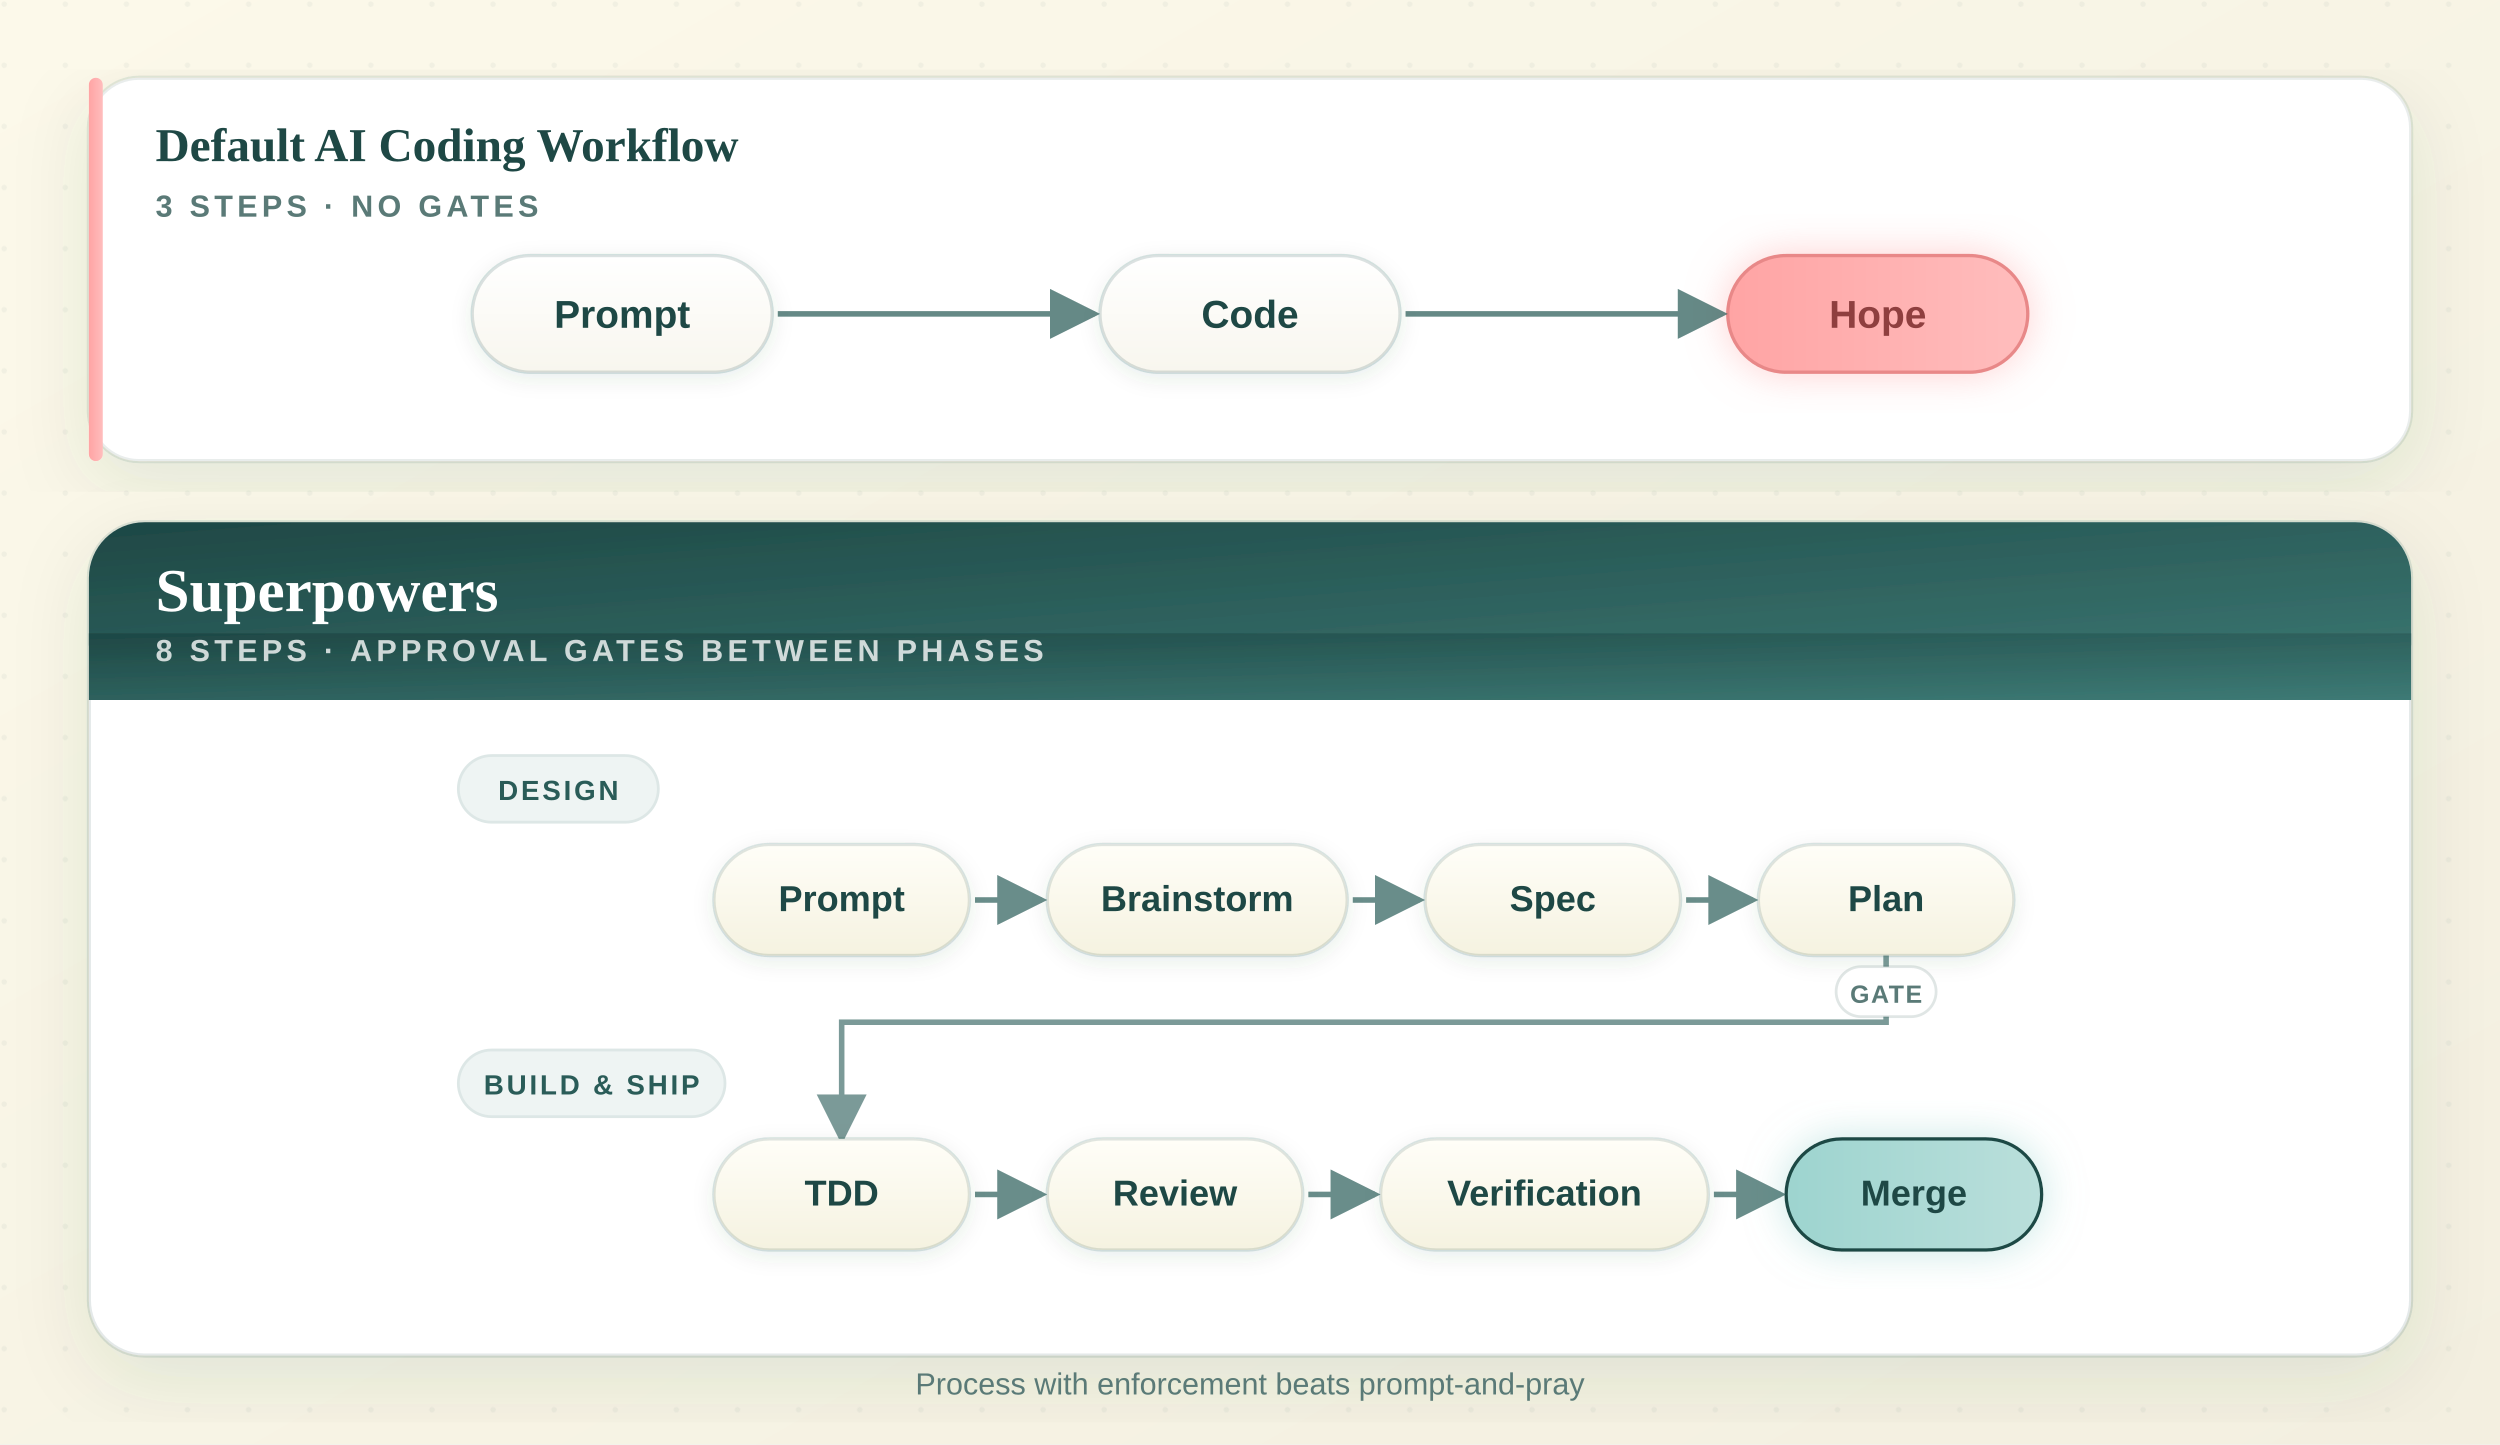
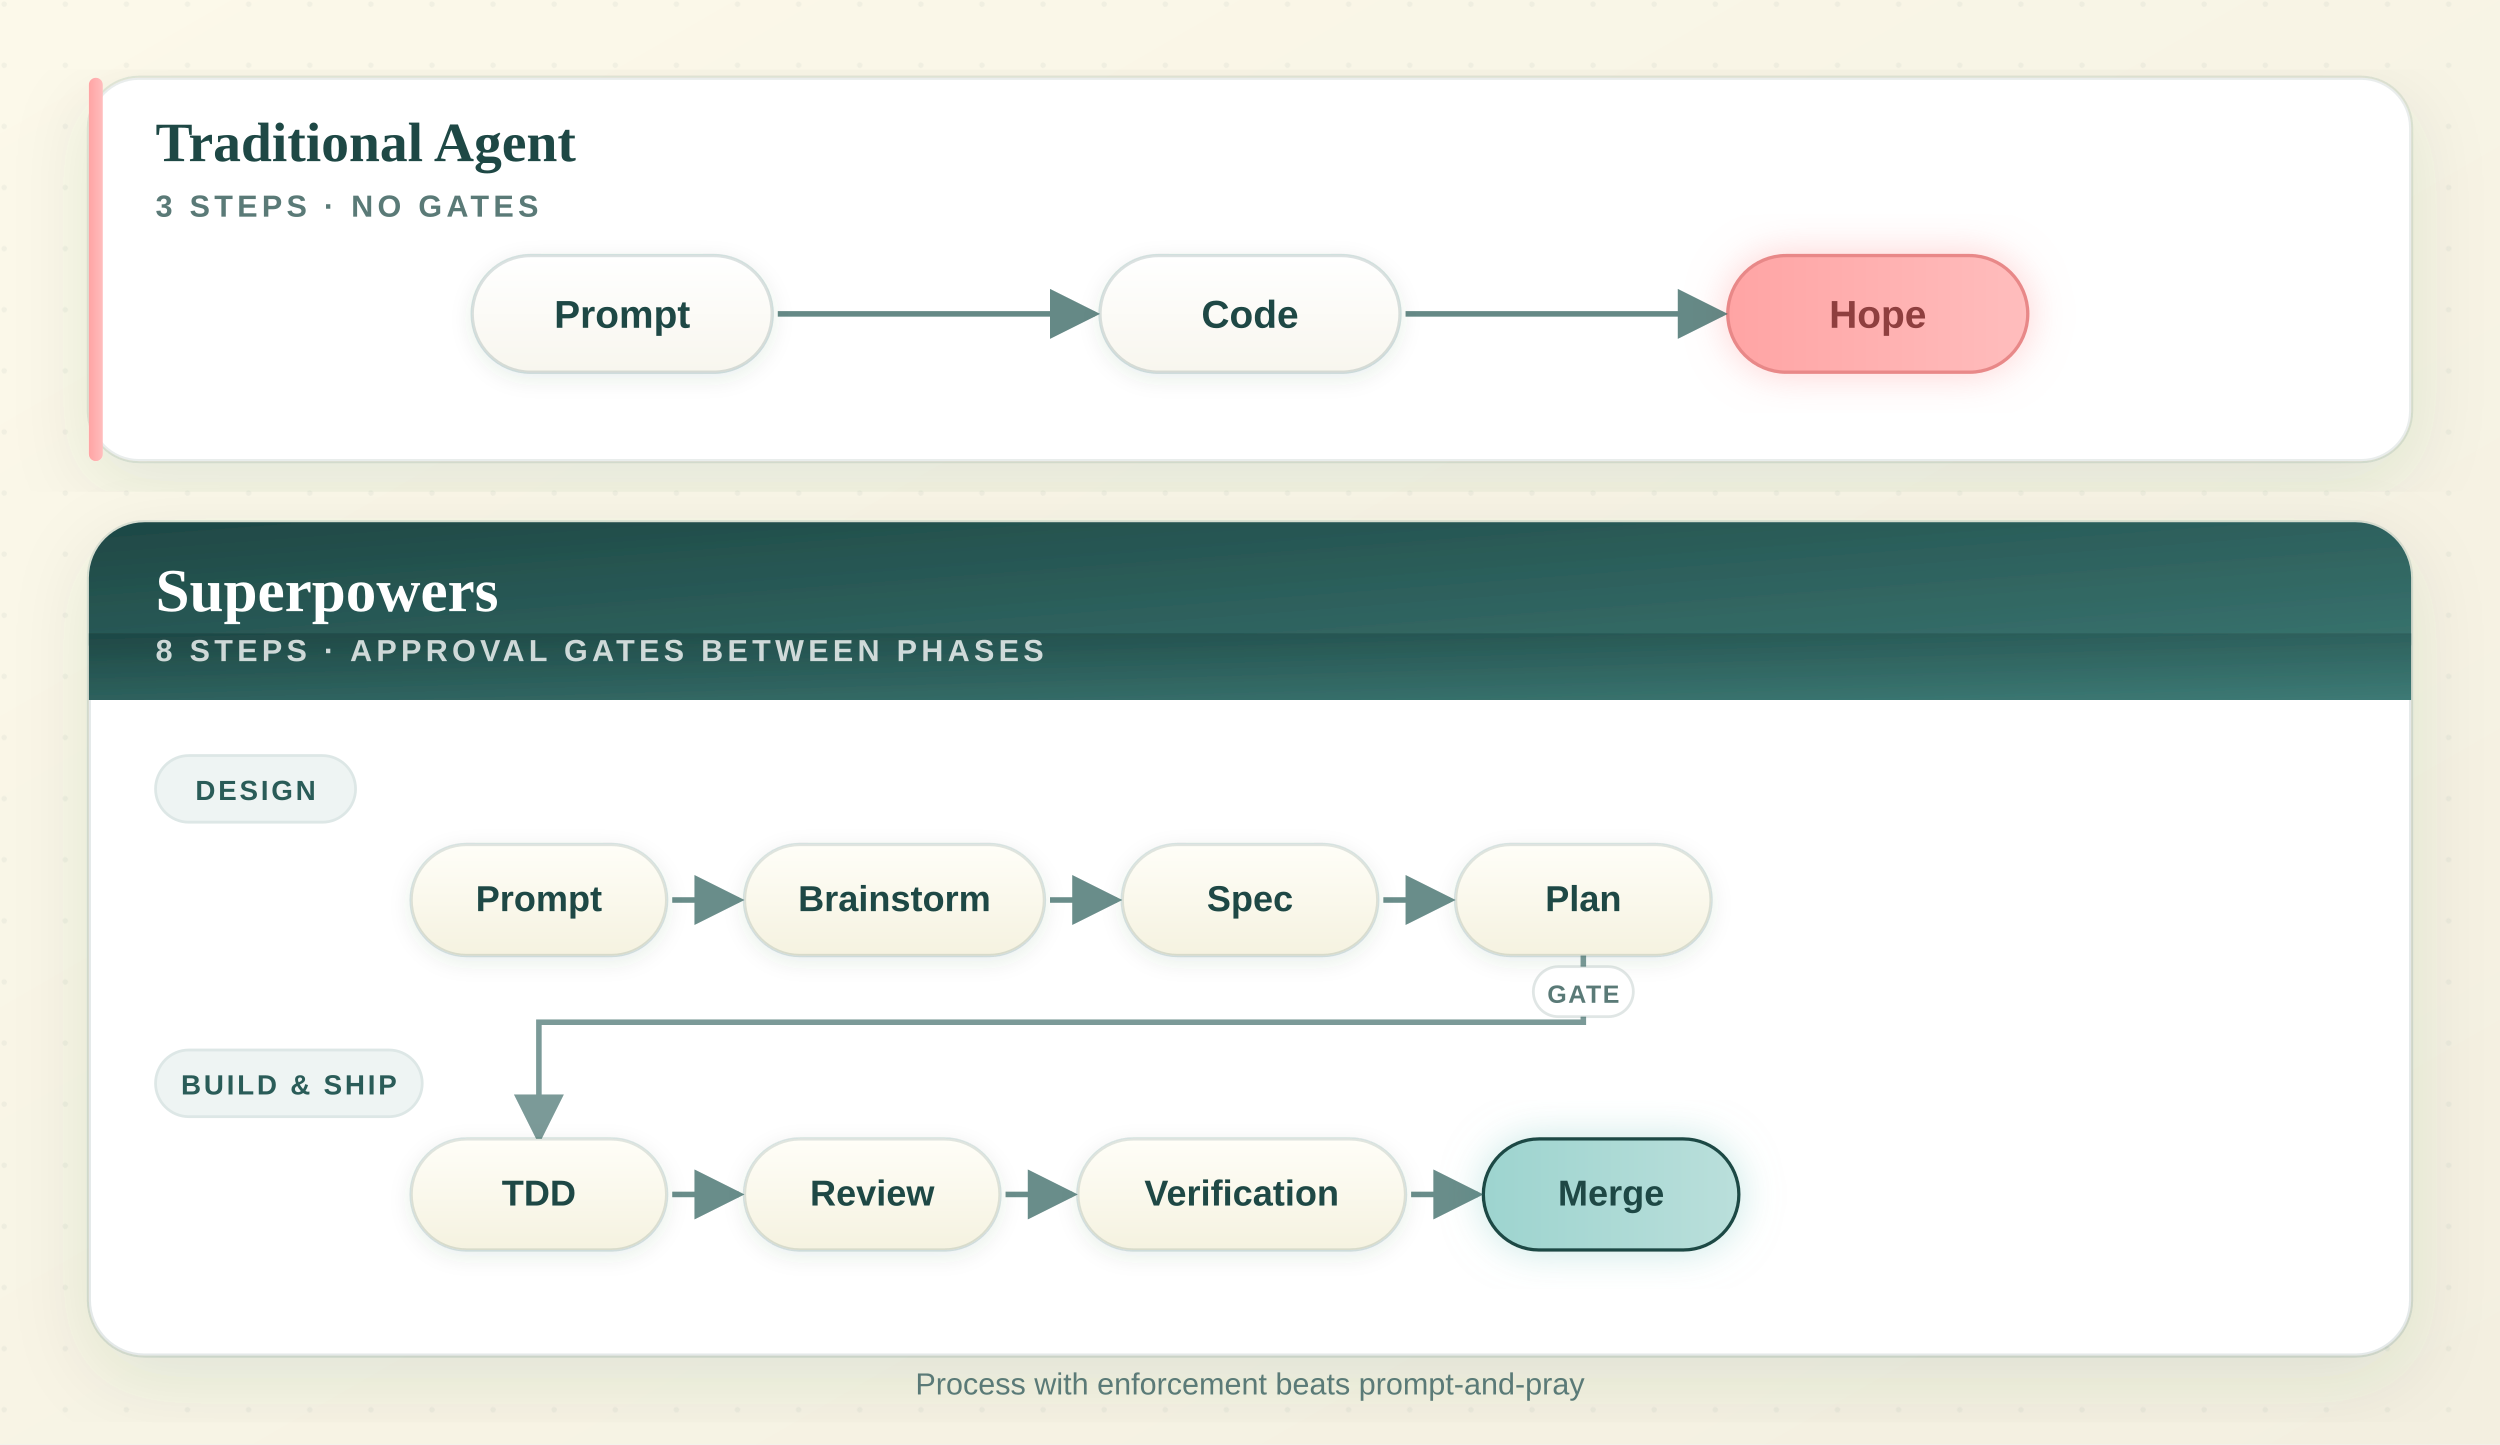
<svg xmlns="http://www.w3.org/2000/svg" viewBox="0 0 900 520" role="img" aria-labelledby="w1 w2">
  <defs>
    <linearGradient id="bgGrad" x1="0%" y1="0%" x2="100%" y2="100%">
      <stop offset="0%" stop-color="#fcf9ea" />
      <stop offset="100%" stop-color="#f3efe0" />
    </linearGradient>
    <linearGradient id="tealGrad" x1="0%" y1="0%" x2="100%" y2="100%">
      <stop offset="0%" stop-color="#1e4845" />
      <stop offset="100%" stop-color="#3d7a75" />
    </linearGradient>
    <linearGradient id="coralGrad" x1="0%" y1="0%" x2="100%" y2="0%">
      <stop offset="0%" stop-color="#ffa4a4" />
      <stop offset="100%" stop-color="#ffbdbd" />
    </linearGradient>
    <linearGradient id="mintGrad" x1="0%" y1="0%" x2="100%" y2="0%">
      <stop offset="0%" stop-color="#9dd4cf" />
      <stop offset="100%" stop-color="#badfdb" />
    </linearGradient>
    <linearGradient id="pillGrad" x1="0%" y1="0%" x2="0%" y2="100%">
      <stop offset="0%" stop-color="#ffffff" />
      <stop offset="100%" stop-color="#f8f6ee" />
    </linearGradient>
    <linearGradient id="creamGrad" x1="0%" y1="0%" x2="0%" y2="100%">
      <stop offset="0%" stop-color="#fffef8" />
      <stop offset="100%" stop-color="#f5f2e0" />
    </linearGradient>
    <filter id="cardShadow" x="-8%" y="-8%" width="116%" height="116%">
      <feDropShadow dx="0" dy="8" stdDeviation="14" flood-color="#1e4845" flood-opacity="0.1" />
    </filter>
    <filter id="pillShadow" x="-25%" y="-25%" width="150%" height="150%">
      <feDropShadow dx="0" dy="2" stdDeviation="4" flood-color="#1e4845" flood-opacity="0.1" />
    </filter>
    <filter id="glowCoral" x="-35%" y="-35%" width="170%" height="170%">
      <feDropShadow dx="0" dy="0" stdDeviation="7" flood-color="#ffa4a4" flood-opacity="0.5" />
    </filter>
    <filter id="glowMint" x="-35%" y="-35%" width="170%" height="170%">
      <feDropShadow dx="0" dy="0" stdDeviation="7" flood-color="#9dd4cf" flood-opacity="0.55" />
    </filter>
    <marker id="arrow" markerWidth="9" markerHeight="9" refX="8" refY="4.5" orient="auto">
      <path d="M0,0 L9,4.5 L0,9 Z" fill="#2a5c58" />
    </marker>
    <pattern id="dots" width="22" height="22" patternUnits="userSpaceOnUse">
      <circle cx="1.5" cy="1.5" r="1" fill="#1e4845" opacity="0.045" />
    </pattern>
  </defs>
  <rect width="900" height="520" fill="url(#bgGrad)" />
  <rect width="900" height="520" fill="url(#dots)" />
  <g filter="url(#cardShadow)">
    <rect x="32" y="28" width="836" height="138" rx="18" fill="#fff" stroke="rgba(30,72,69,0.1)" stroke-width="1.5" />
    <rect x="32" y="28" width="5" height="138" rx="2.5" fill="url(#coralGrad)" />
  </g>
-   <text x="56" y="58" font-family="Georgia, 'Times New Roman', serif" font-size="17" font-weight="700" fill="#1e4845">Default AI Coding Workflow</text>
+   <text x="56" y="58" font-family="Georgia, 'Times New Roman', serif" font-size="20" font-weight="700" fill="#1e4845">Traditional Agent</text>
  <text x="56" y="78" font-family="Arial, sans-serif" font-size="11" font-weight="600" letter-spacing="0.14em" fill="#5a7a77">3 STEPS · NO GATES</text>
  <g filter="url(#pillShadow)">
    <rect x="170" y="92" width="108" height="42" rx="21" fill="url(#pillGrad)" stroke="rgba(30,72,69,0.16)" stroke-width="1.2" />
    <rect x="396" y="92" width="108" height="42" rx="21" fill="url(#pillGrad)" stroke="rgba(30,72,69,0.16)" stroke-width="1.2" />
  </g>
  <g filter="url(#glowCoral)">
    <rect x="622" y="92" width="108" height="42" rx="21" fill="url(#coralGrad)" stroke="#e88888" stroke-width="1.2" />
  </g>
  <text x="224" y="118" text-anchor="middle" font-family="Arial, sans-serif" font-size="14" font-weight="700" fill="#1e4845">Prompt</text>
  <text x="450" y="118" text-anchor="middle" font-family="Arial, sans-serif" font-size="14" font-weight="700" fill="#1e4845">Code</text>
  <text x="676" y="118" text-anchor="middle" font-family="Arial, sans-serif" font-size="14" font-weight="700" fill="#8f3f3f">Hope</text>
  <path d="M280 113 H394" stroke="#2a5c58" stroke-width="2" fill="none" marker-end="url(#arrow)" opacity="0.72" />
  <path d="M506 113 H620" stroke="#2a5c58" stroke-width="2" fill="none" marker-end="url(#arrow)" opacity="0.72" />
  <g filter="url(#cardShadow)">
    <rect x="32" y="188" width="836" height="300" rx="20" fill="#fff" stroke="rgba(30,72,69,0.12)" stroke-width="1.5" />
    <rect x="32" y="188" width="836" height="64" rx="20" fill="url(#tealGrad)" />
    <rect x="32" y="228" width="836" height="24" fill="url(#tealGrad)" />
  </g>
  <text x="56" y="220" font-family="Georgia, 'Times New Roman', serif" font-size="22" font-weight="700" fill="#fff">Superpowers</text>
  <text x="56" y="238" font-family="Arial, sans-serif" font-size="11" font-weight="600" letter-spacing="0.14em" fill="rgba(255,255,255,0.78)">8 STEPS · APPROVAL GATES BETWEEN PHASES</text>
-   <g transform="translate(109, 0)">
-     <rect x="56" y="272" width="72" height="24" rx="12" fill="#eef4f3" stroke="#dde7e6" />
-     <text x="92" y="288" text-anchor="middle" font-family="Arial, sans-serif" font-size="10" font-weight="700" letter-spacing="0.1em" fill="#2a5c58">DESIGN</text>
-     <rect x="56" y="378" width="96" height="24" rx="12" fill="#eef4f3" stroke="#dde7e6" />
-     <text x="104" y="394" text-anchor="middle" font-family="Arial, sans-serif" font-size="10" font-weight="700" letter-spacing="0.1em" fill="#2a5c58">BUILD &amp; SHIP</text>
-     <g filter="url(#pillShadow)">
-       <rect x="148" y="304" width="92" height="40" rx="20" fill="url(#creamGrad)" stroke="rgba(30,72,69,0.14)" stroke-width="1.2" />
-       <rect x="268" y="304" width="108" height="40" rx="20" fill="url(#creamGrad)" stroke="rgba(30,72,69,0.14)" stroke-width="1.2" />
-       <rect x="404" y="304" width="92" height="40" rx="20" fill="url(#creamGrad)" stroke="rgba(30,72,69,0.14)" stroke-width="1.2" />
-       <rect x="524" y="304" width="92" height="40" rx="20" fill="url(#creamGrad)" stroke="rgba(30,72,69,0.14)" stroke-width="1.2" />
-     </g>
-     <text x="194" y="328" text-anchor="middle" font-family="Arial, sans-serif" font-size="13" font-weight="700" fill="#1e4845">Prompt</text>
-     <text x="322" y="328" text-anchor="middle" font-family="Arial, sans-serif" font-size="13" font-weight="700" fill="#1e4845">Brainstorm</text>
-     <text x="450" y="328" text-anchor="middle" font-family="Arial, sans-serif" font-size="13" font-weight="700" fill="#1e4845">Spec</text>
-     <text x="570" y="328" text-anchor="middle" font-family="Arial, sans-serif" font-size="13" font-weight="700" fill="#1e4845">Plan</text>
-     <path d="M242 324 H266" stroke="#2a5c58" stroke-width="2" marker-end="url(#arrow)" opacity="0.7" />
-     <path d="M378 324 H402" stroke="#2a5c58" stroke-width="2" marker-end="url(#arrow)" opacity="0.7" />
-     <path d="M498 324 H522" stroke="#2a5c58" stroke-width="2" marker-end="url(#arrow)" opacity="0.7" />
-     <path d="M570 344 V368 H194 V410" stroke="#2a5c58" stroke-width="2" fill="none" marker-end="url(#arrow)" opacity="0.62" />
-     <rect x="552" y="348" width="36" height="18" rx="9" fill="#fff" stroke="rgba(30,72,69,0.14)" />
-     <text x="570" y="361" text-anchor="middle" font-family="Arial, sans-serif" font-size="9" font-weight="700" letter-spacing="0.06em" fill="#5a7a77">GATE</text>
-     <g filter="url(#pillShadow)">
-       <rect x="148" y="410" width="92" height="40" rx="20" fill="url(#creamGrad)" stroke="rgba(30,72,69,0.14)" stroke-width="1.2" />
-       <rect x="268" y="410" width="92" height="40" rx="20" fill="url(#creamGrad)" stroke="rgba(30,72,69,0.14)" stroke-width="1.2" />
-       <rect x="388" y="410" width="118" height="40" rx="20" fill="url(#creamGrad)" stroke="rgba(30,72,69,0.14)" stroke-width="1.2" />
-     </g>
-     <g filter="url(#glowMint)">
-       <rect x="534" y="410" width="92" height="40" rx="20" fill="url(#mintGrad)" stroke="#1e4845" stroke-width="1.2" />
-     </g>
-     <text x="194" y="434" text-anchor="middle" font-family="Arial, sans-serif" font-size="13" font-weight="700" fill="#1e4845">TDD</text>
-     <text x="314" y="434" text-anchor="middle" font-family="Arial, sans-serif" font-size="13" font-weight="700" fill="#1e4845">Review</text>
-     <text x="447" y="434" text-anchor="middle" font-family="Arial, sans-serif" font-size="13" font-weight="700" fill="#1e4845">Verification</text>
-     <text x="580" y="434" text-anchor="middle" font-family="Arial, sans-serif" font-size="13" font-weight="700" fill="#1e4845">Merge</text>
-     <path d="M242 430 H266" stroke="#2a5c58" stroke-width="2" marker-end="url(#arrow)" opacity="0.7" />
-     <path d="M362 430 H386" stroke="#2a5c58" stroke-width="2" marker-end="url(#arrow)" opacity="0.7" />
-     <path d="M508 430 H532" stroke="#2a5c58" stroke-width="2" marker-end="url(#arrow)" opacity="0.7" />
+   <rect x="56" y="272" width="72" height="24" rx="12" fill="#eef4f3" stroke="#dde7e6" />
+   <text x="92" y="288" text-anchor="middle" font-family="Arial, sans-serif" font-size="10" font-weight="700" letter-spacing="0.1em" fill="#2a5c58">DESIGN</text>
+   <rect x="56" y="378" width="96" height="24" rx="12" fill="#eef4f3" stroke="#dde7e6" />
+   <text x="104" y="394" text-anchor="middle" font-family="Arial, sans-serif" font-size="10" font-weight="700" letter-spacing="0.1em" fill="#2a5c58">BUILD &amp; SHIP</text>
+   <g filter="url(#pillShadow)">
+     <rect x="148" y="304" width="92" height="40" rx="20" fill="url(#creamGrad)" stroke="rgba(30,72,69,0.14)" stroke-width="1.2" />
+     <rect x="268" y="304" width="108" height="40" rx="20" fill="url(#creamGrad)" stroke="rgba(30,72,69,0.14)" stroke-width="1.2" />
+     <rect x="404" y="304" width="92" height="40" rx="20" fill="url(#creamGrad)" stroke="rgba(30,72,69,0.14)" stroke-width="1.2" />
+     <rect x="524" y="304" width="92" height="40" rx="20" fill="url(#creamGrad)" stroke="rgba(30,72,69,0.14)" stroke-width="1.2" />
  </g>
+   <text x="194" y="328" text-anchor="middle" font-family="Arial, sans-serif" font-size="13" font-weight="700" fill="#1e4845">Prompt</text>
+   <text x="322" y="328" text-anchor="middle" font-family="Arial, sans-serif" font-size="13" font-weight="700" fill="#1e4845">Brainstorm</text>
+   <text x="450" y="328" text-anchor="middle" font-family="Arial, sans-serif" font-size="13" font-weight="700" fill="#1e4845">Spec</text>
+   <text x="570" y="328" text-anchor="middle" font-family="Arial, sans-serif" font-size="13" font-weight="700" fill="#1e4845">Plan</text>
+   <path d="M242 324 H266" stroke="#2a5c58" stroke-width="2" marker-end="url(#arrow)" opacity="0.7" />
+   <path d="M378 324 H402" stroke="#2a5c58" stroke-width="2" marker-end="url(#arrow)" opacity="0.7" />
+   <path d="M498 324 H522" stroke="#2a5c58" stroke-width="2" marker-end="url(#arrow)" opacity="0.7" />
+   <path d="M570 344 V368 H194 V410" stroke="#2a5c58" stroke-width="2" fill="none" marker-end="url(#arrow)" opacity="0.62" />
+   <rect x="552" y="348" width="36" height="18" rx="9" fill="#fff" stroke="rgba(30,72,69,0.14)" />
+   <text x="570" y="361" text-anchor="middle" font-family="Arial, sans-serif" font-size="9" font-weight="700" letter-spacing="0.06em" fill="#5a7a77">GATE</text>
+   <g filter="url(#pillShadow)">
+     <rect x="148" y="410" width="92" height="40" rx="20" fill="url(#creamGrad)" stroke="rgba(30,72,69,0.14)" stroke-width="1.2" />
+     <rect x="268" y="410" width="92" height="40" rx="20" fill="url(#creamGrad)" stroke="rgba(30,72,69,0.14)" stroke-width="1.2" />
+     <rect x="388" y="410" width="118" height="40" rx="20" fill="url(#creamGrad)" stroke="rgba(30,72,69,0.14)" stroke-width="1.2" />
+   </g>
+   <g filter="url(#glowMint)">
+     <rect x="534" y="410" width="92" height="40" rx="20" fill="url(#mintGrad)" stroke="#1e4845" stroke-width="1.2" />
+   </g>
+   <text x="194" y="434" text-anchor="middle" font-family="Arial, sans-serif" font-size="13" font-weight="700" fill="#1e4845">TDD</text>
+   <text x="314" y="434" text-anchor="middle" font-family="Arial, sans-serif" font-size="13" font-weight="700" fill="#1e4845">Review</text>
+   <text x="447" y="434" text-anchor="middle" font-family="Arial, sans-serif" font-size="13" font-weight="700" fill="#1e4845">Verification</text>
+   <text x="580" y="434" text-anchor="middle" font-family="Arial, sans-serif" font-size="13" font-weight="700" fill="#1e4845">Merge</text>
+   <path d="M242 430 H266" stroke="#2a5c58" stroke-width="2" marker-end="url(#arrow)" opacity="0.7" />
+   <path d="M362 430 H386" stroke="#2a5c58" stroke-width="2" marker-end="url(#arrow)" opacity="0.7" />
+   <path d="M508 430 H532" stroke="#2a5c58" stroke-width="2" marker-end="url(#arrow)" opacity="0.7" />
  <text x="450" y="502" text-anchor="middle" font-family="Arial, sans-serif" font-size="11" font-weight="500" fill="#5a7a77">Process with enforcement beats prompt-and-pray</text>
</svg>
